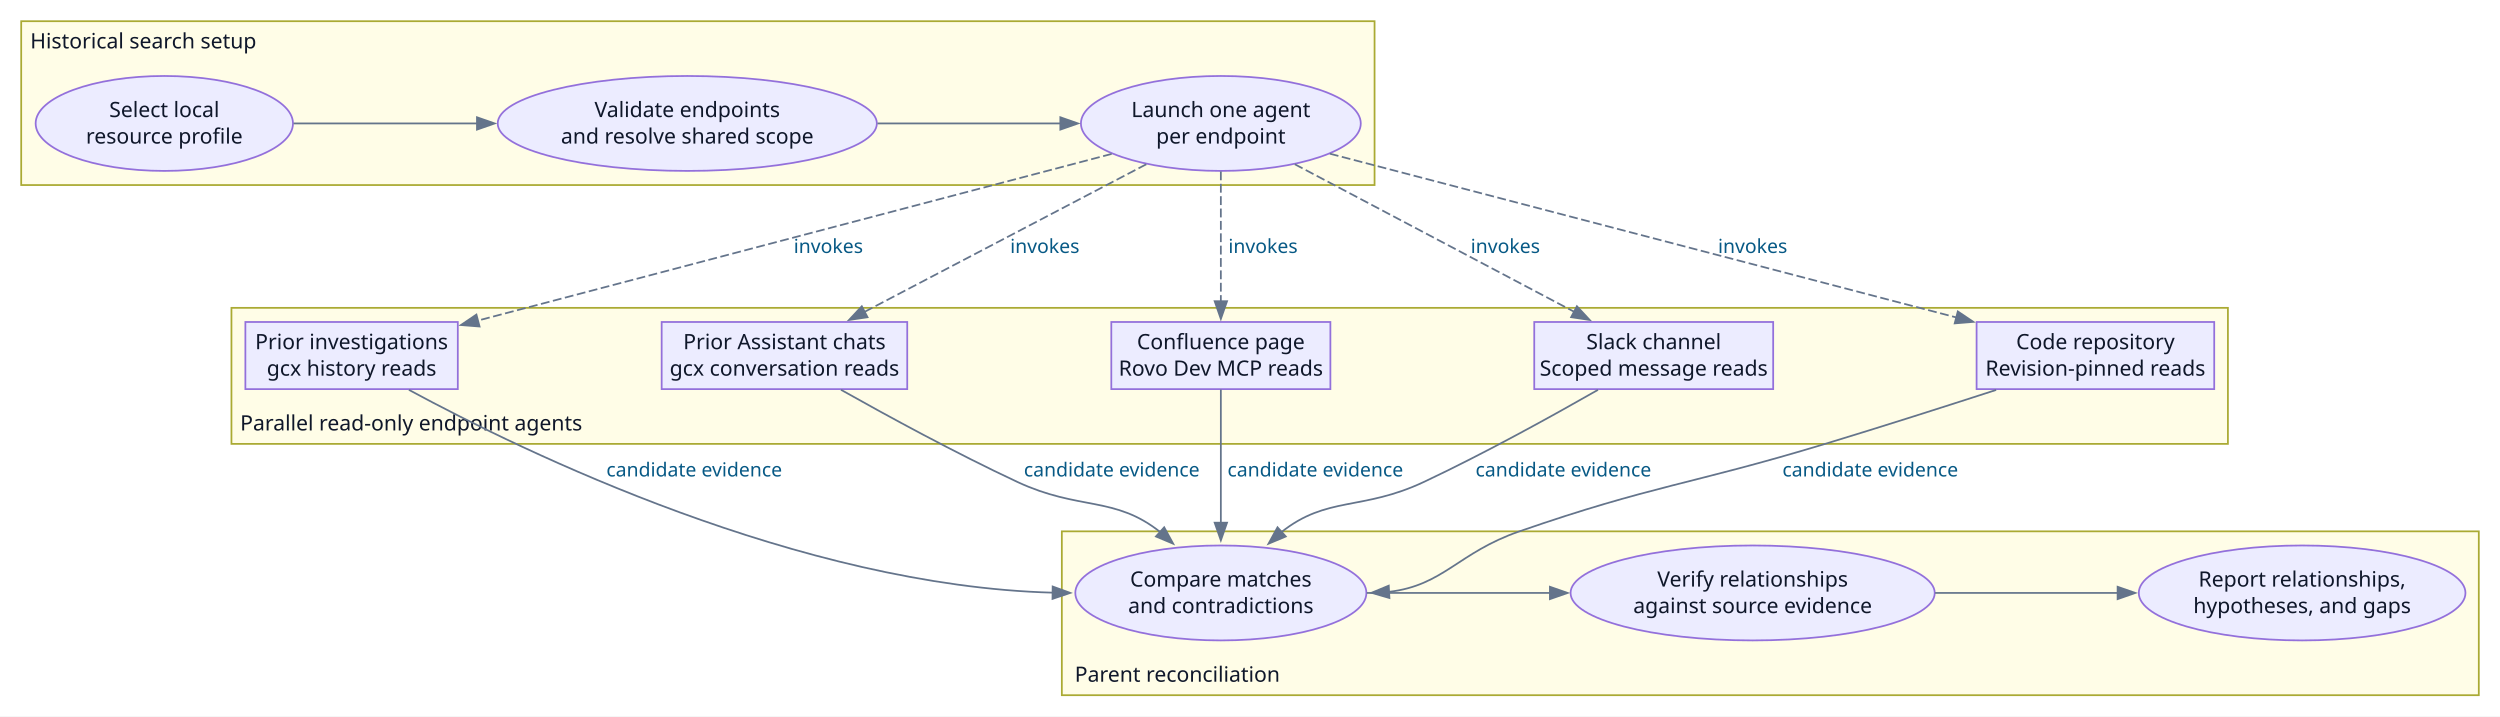
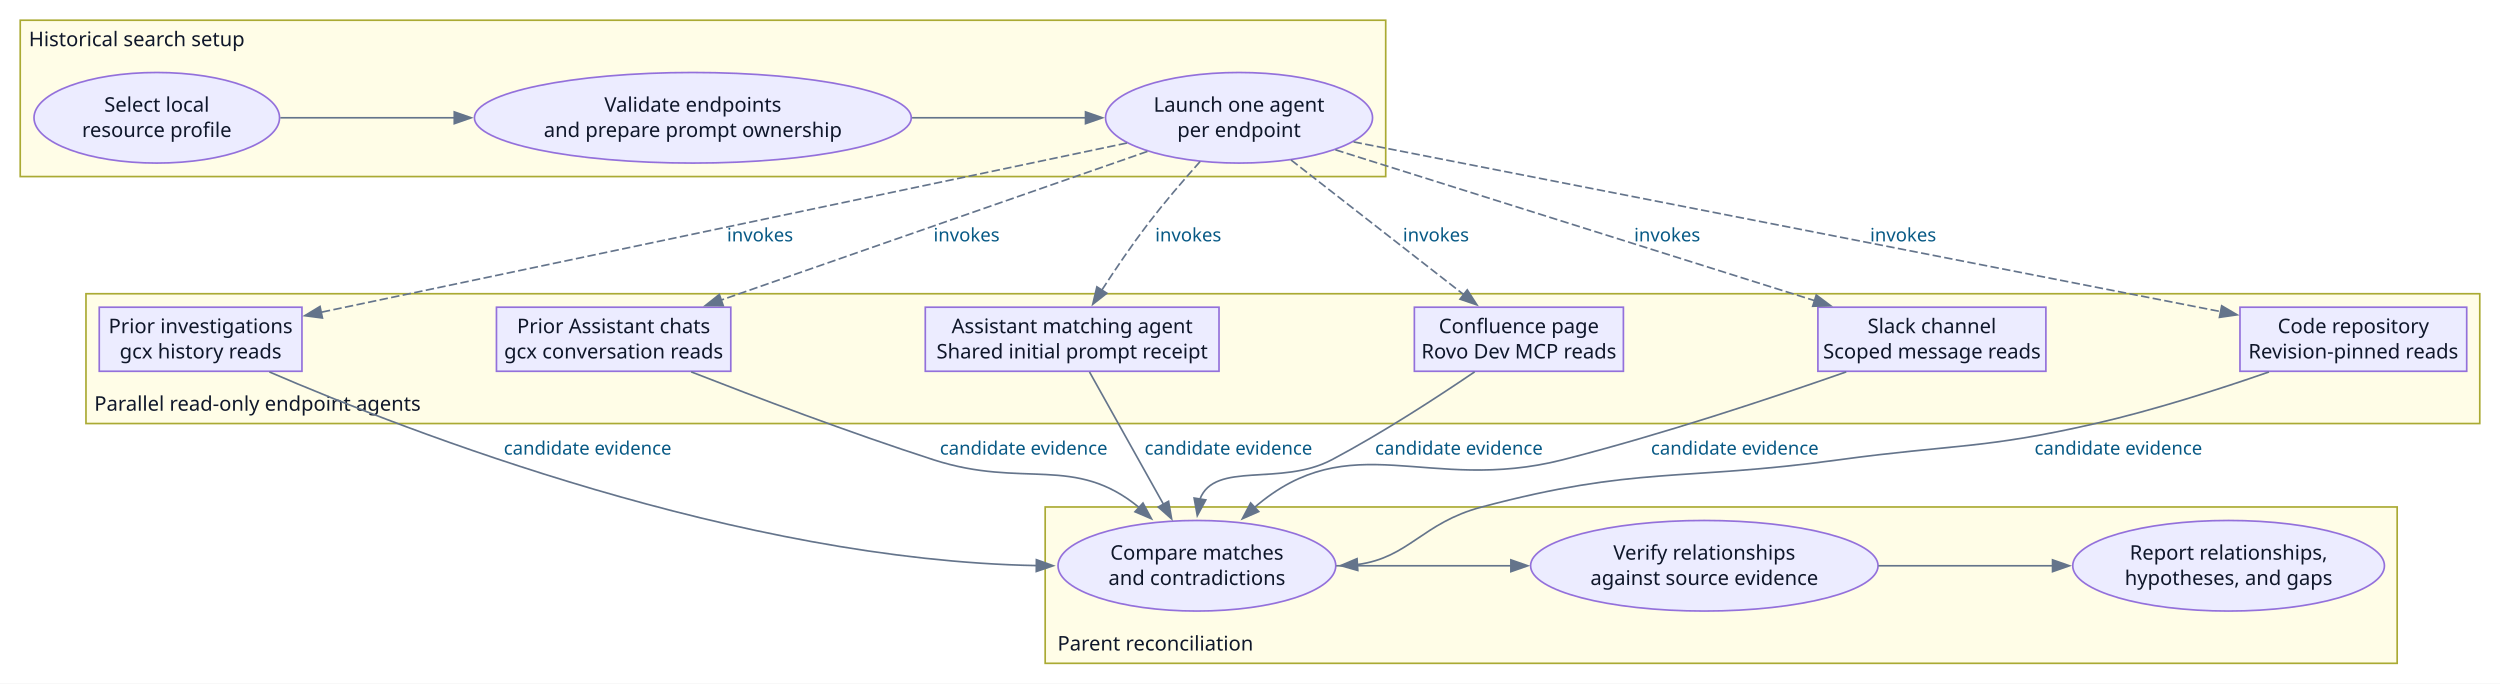
- <svg xmlns="http://www.w3.org/2000/svg" width="2830pt" height="811pt" viewBox="0.00 0.00 2830.00 811.00">
+ <svg xmlns="http://www.w3.org/2000/svg" width="2966pt" height="811pt" viewBox="0.00 0.00 2966.00 811.00">
  <g id="graph0" class="graph" transform="scale(2 2) rotate(0) translate(4 401.48)">
-     <polygon fill="#ffffff" stroke="none" points="-4,4 -4,-401.48 1411,-401.48 1411,4 -4,4" />
+     <polygon fill="#ffffff" stroke="none" points="-4,4 -4,-401.48 1479,-401.48 1479,4 -4,4" />
    <g id="clust1" class="cluster">
-       <polygon fill="#fffde7" stroke="#aaaa33" points="8,-296.74 8,-389.48 774,-389.48 774,-296.74 8,-296.74" />
+       <polygon fill="#fffde7" stroke="#aaaa33" points="8,-296.74 8,-389.48 818,-389.48 818,-296.74 8,-296.74" />
      <text xml:space="preserve" text-anchor="middle" x="77.12" y="-374.08" font-family="Trebuchet MS" font-size="12.00" fill="#0f172a">Historical search setup</text>
    </g>
    <g id="clust3" class="cluster">
-       <polygon fill="#fffde7" stroke="#aaaa33" points="127,-150.24 127,-227.24 1257,-227.24 1257,-150.24 127,-150.24" />
-       <text xml:space="preserve" text-anchor="middle" x="228.75" y="-157.84" font-family="Trebuchet MS" font-size="12.00" fill="#0f172a">Parallel read-only endpoint agents</text>
+       <polygon fill="#fffde7" stroke="#aaaa33" points="47,-150.24 47,-227.24 1467,-227.24 1467,-150.24 47,-150.24" />
+       <text xml:space="preserve" text-anchor="middle" x="148.75" y="-157.84" font-family="Trebuchet MS" font-size="12.00" fill="#0f172a">Parallel read-only endpoint agents</text>
    </g>
    <g id="clust5" class="cluster">
-       <polygon fill="#fffde7" stroke="#aaaa33" points="597,-8 597,-100.74 1399,-100.74 1399,-8 597,-8" />
-       <text xml:space="preserve" text-anchor="middle" x="662.38" y="-15.6" font-family="Trebuchet MS" font-size="12.00" fill="#0f172a">Parent reconciliation</text>
+       <polygon fill="#fffde7" stroke="#aaaa33" points="616,-8 616,-100.74 1418,-100.74 1418,-8 616,-8" />
+       <text xml:space="preserve" text-anchor="middle" x="681.38" y="-15.6" font-family="Trebuchet MS" font-size="12.00" fill="#0f172a">Parent reconciliation</text>
    </g>
    <g id="node1" class="node">
      <ellipse fill="#ececff" stroke="#9370db" cx="89" cy="-331.61" rx="72.83" ry="26.87" />
      <text xml:space="preserve" text-anchor="middle" x="89" y="-335.21" font-family="Trebuchet MS" font-size="12.00" fill="#0f172a">Select local</text>
      <text xml:space="preserve" text-anchor="middle" x="89" y="-320.21" font-family="Trebuchet MS" font-size="12.00" fill="#0f172a">resource profile</text>
    </g>
    <g id="node2" class="node">
-       <ellipse fill="#ececff" stroke="#9370db" cx="385" cy="-331.61" rx="107.3" ry="26.87" />
-       <text xml:space="preserve" text-anchor="middle" x="385" y="-335.21" font-family="Trebuchet MS" font-size="12.00" fill="#0f172a">Validate endpoints</text>
-       <text xml:space="preserve" text-anchor="middle" x="385" y="-320.21" font-family="Trebuchet MS" font-size="12.00" fill="#0f172a">and resolve shared scope</text>
+       <ellipse fill="#ececff" stroke="#9370db" cx="407" cy="-331.61" rx="129.58" ry="26.87" />
+       <text xml:space="preserve" text-anchor="middle" x="407" y="-335.21" font-family="Trebuchet MS" font-size="12.00" fill="#0f172a">Validate endpoints</text>
+       <text xml:space="preserve" text-anchor="middle" x="407" y="-320.21" font-family="Trebuchet MS" font-size="12.00" fill="#0f172a">and prepare prompt ownership</text>
    </g>
    <g id="edge1" class="edge">
-       <path fill="none" stroke="#64748b" d="M162.13,-331.61C196.83,-331.61 231.52,-331.61 266.22,-331.61" />
-       <polygon fill="#64748b" stroke="#64748b" points="265.97,-335.11 275.97,-331.61 265.97,-328.11 265.97,-335.11" />
+       <path fill="none" stroke="#64748b" d="M162.29,-331.61C196.79,-331.61 231.29,-331.61 265.8,-331.61" />
+       <polygon fill="#64748b" stroke="#64748b" points="265.48,-335.11 275.48,-331.61 265.48,-328.11 265.48,-335.11" />
    </g>
    <g id="node3" class="node">
-       <ellipse fill="#ececff" stroke="#9370db" cx="687" cy="-331.61" rx="79.2" ry="26.87" />
-       <text xml:space="preserve" text-anchor="middle" x="687" y="-335.21" font-family="Trebuchet MS" font-size="12.00" fill="#0f172a">Launch one agent</text>
-       <text xml:space="preserve" text-anchor="middle" x="687" y="-320.21" font-family="Trebuchet MS" font-size="12.00" fill="#0f172a">per endpoint</text>
+       <ellipse fill="#ececff" stroke="#9370db" cx="731" cy="-331.61" rx="79.2" ry="26.87" />
+       <text xml:space="preserve" text-anchor="middle" x="731" y="-335.21" font-family="Trebuchet MS" font-size="12.00" fill="#0f172a">Launch one agent</text>
+       <text xml:space="preserve" text-anchor="middle" x="731" y="-320.21" font-family="Trebuchet MS" font-size="12.00" fill="#0f172a">per endpoint</text>
    </g>
    <g id="edge2" class="edge">
-       <path fill="none" stroke="#64748b" d="M492.65,-331.61C527.24,-331.61 561.84,-331.61 596.43,-331.61" />
-       <polygon fill="#64748b" stroke="#64748b" points="596.15,-335.11 606.15,-331.61 596.15,-328.11 596.15,-335.11" />
+       <path fill="none" stroke="#64748b" d="M537.04,-331.61C571.45,-331.61 605.86,-331.61 640.28,-331.61" />
+       <polygon fill="#64748b" stroke="#64748b" points="639.93,-335.11 649.93,-331.61 639.93,-328.11 639.93,-335.11" />
    </g>
    <g id="node4" class="node">
-       <polygon fill="#ececff" stroke="#9370db" points="255.12,-219.24 134.88,-219.24 134.88,-181.24 255.12,-181.24 255.12,-219.24" />
-       <text xml:space="preserve" text-anchor="middle" x="195" y="-203.84" font-family="Trebuchet MS" font-size="12.00" fill="#0f172a">Prior investigations</text>
-       <text xml:space="preserve" text-anchor="middle" x="195" y="-188.84" font-family="Trebuchet MS" font-size="12.00" fill="#0f172a">gcx history reads</text>
+       <polygon fill="#ececff" stroke="#9370db" points="175.12,-219.24 54.88,-219.24 54.88,-181.24 175.12,-181.24 175.12,-219.24" />
+       <text xml:space="preserve" text-anchor="middle" x="115" y="-203.84" font-family="Trebuchet MS" font-size="12.00" fill="#0f172a">Prior investigations</text>
+       <text xml:space="preserve" text-anchor="middle" x="115" y="-188.84" font-family="Trebuchet MS" font-size="12.00" fill="#0f172a">gcx history reads</text>
+     </g>
+     <g id="edge10" class="edge">
+       <path fill="none" stroke="#64748b" stroke-dasharray="5,2" d="M664.49,-316.64C547.71,-292.12 306.79,-241.52 186.54,-216.26" />
+       <polygon fill="#64748b" stroke="#64748b" points="187.27,-212.84 176.77,-214.21 185.84,-219.69 187.27,-212.84" />
+       <text xml:space="preserve" text-anchor="middle" x="444" y="-258.29" font-family="Trebuchet MS" font-size="11.00" fill="#075985">  invokes</text>
+     </g>
+     <g id="node5" class="node">
+       <polygon fill="#ececff" stroke="#9370db" points="429.5,-219.24 290.5,-219.24 290.5,-181.24 429.5,-181.24 429.5,-219.24" />
+       <text xml:space="preserve" text-anchor="middle" x="360" y="-203.84" font-family="Trebuchet MS" font-size="12.00" fill="#0f172a">Prior Assistant chats</text>
+       <text xml:space="preserve" text-anchor="middle" x="360" y="-188.84" font-family="Trebuchet MS" font-size="12.00" fill="#0f172a">gcx conversation reads</text>
+     </g>
+     <g id="edge11" class="edge">
+       <path fill="none" stroke="#64748b" stroke-dasharray="5,2" d="M676.66,-311.66C609.37,-288.2 494.93,-248.29 423.62,-223.42" />
+       <polygon fill="#64748b" stroke="#64748b" points="425.01,-220.2 414.42,-220.22 422.71,-226.81 425.01,-220.2" />
+       <text xml:space="preserve" text-anchor="middle" x="566.5" y="-258.29" font-family="Trebuchet MS" font-size="11.00" fill="#075985">  invokes</text>
+     </g>
+     <g id="node6" class="node">
+       <polygon fill="#ececff" stroke="#9370db" points="719.12,-219.24 544.88,-219.24 544.88,-181.24 719.12,-181.24 719.12,-219.24" />
+       <text xml:space="preserve" text-anchor="middle" x="632" y="-203.84" font-family="Trebuchet MS" font-size="12.00" fill="#0f172a">Assistant matching agent</text>
+       <text xml:space="preserve" text-anchor="middle" x="632" y="-188.84" font-family="Trebuchet MS" font-size="12.00" fill="#0f172a">Shared initial prompt receipt</text>
+     </g>
+     <g id="edge12" class="edge">
+       <path fill="none" stroke="#64748b" stroke-dasharray="5,2" d="M707.9,-305.65C698.04,-294.61 686.61,-281.31 677,-268.74 667.35,-256.12 657.46,-241.51 649.42,-229.11" />
+       <polygon fill="#64748b" stroke="#64748b" points="652.57,-227.54 644.23,-221.01 646.68,-231.32 652.57,-227.54" />
+       <text xml:space="preserve" text-anchor="middle" x="698" y="-258.29" font-family="Trebuchet MS" font-size="11.00" fill="#075985">  invokes</text>
+     </g>
+     <g id="node7" class="node">
+       <polygon fill="#ececff" stroke="#9370db" points="959,-219.24 835,-219.24 835,-181.24 959,-181.24 959,-219.24" />
+       <text xml:space="preserve" text-anchor="middle" x="897" y="-203.84" font-family="Trebuchet MS" font-size="12.00" fill="#0f172a">Confluence page</text>
+       <text xml:space="preserve" text-anchor="middle" x="897" y="-188.84" font-family="Trebuchet MS" font-size="12.00" fill="#0f172a">Rovo Dev MCP reads</text>
+     </g>
+     <g id="edge13" class="edge">
+       <path fill="none" stroke="#64748b" stroke-dasharray="5,2" d="M761.83,-306.58C791.06,-283.8 834.81,-249.71 864.56,-226.52" />
+       <polygon fill="#64748b" stroke="#64748b" points="866.38,-229.54 872.12,-220.63 862.08,-224.02 866.38,-229.54" />
+       <text xml:space="preserve" text-anchor="middle" x="844.94" y="-258.29" font-family="Trebuchet MS" font-size="11.00" fill="#075985">  invokes</text>
+     </g>
+     <g id="node8" class="node">
+       <polygon fill="#ececff" stroke="#9370db" points="1209.62,-219.24 1074.38,-219.24 1074.38,-181.24 1209.62,-181.24 1209.62,-219.24" />
+       <text xml:space="preserve" text-anchor="middle" x="1142" y="-203.84" font-family="Trebuchet MS" font-size="12.00" fill="#0f172a">Slack channel</text>
+       <text xml:space="preserve" text-anchor="middle" x="1142" y="-188.84" font-family="Trebuchet MS" font-size="12.00" fill="#0f172a">Scoped message reads</text>
+     </g>
+     <g id="edge14" class="edge">
+       <path fill="none" stroke="#64748b" stroke-dasharray="5,2" d="M788.15,-312.62C862.51,-289.21 992.37,-248.34 1072.4,-223.15" />
+       <polygon fill="#64748b" stroke="#64748b" points="1073.41,-226.5 1081.9,-220.16 1071.31,-219.82 1073.41,-226.5" />
+       <text xml:space="preserve" text-anchor="middle" x="982.11" y="-258.29" font-family="Trebuchet MS" font-size="11.00" fill="#075985">  invokes</text>
+     </g>
+     <g id="node9" class="node">
+       <polygon fill="#ececff" stroke="#9370db" points="1459.25,-219.24 1324.75,-219.24 1324.75,-181.24 1459.25,-181.24 1459.25,-219.24" />
+       <text xml:space="preserve" text-anchor="middle" x="1392" y="-203.84" font-family="Trebuchet MS" font-size="12.00" fill="#0f172a">Code repository</text>
+       <text xml:space="preserve" text-anchor="middle" x="1392" y="-188.84" font-family="Trebuchet MS" font-size="12.00" fill="#0f172a">Revision-pinned reads</text>
+     </g>
+     <g id="edge15" class="edge">
+       <path fill="none" stroke="#64748b" stroke-dasharray="5,2" d="M798.94,-317.31C922.34,-293.16 1182.62,-242.22 1313.44,-216.62" />
+       <polygon fill="#64748b" stroke="#64748b" points="1313.91,-220.09 1323.05,-214.73 1312.57,-213.22 1313.91,-220.09" />
+       <text xml:space="preserve" text-anchor="middle" x="1122.08" y="-258.29" font-family="Trebuchet MS" font-size="11.00" fill="#075985">  invokes</text>
+     </g>
+     <g id="node10" class="node">
+       <ellipse fill="#ececff" stroke="#9370db" cx="706" cy="-65.87" rx="82.38" ry="26.87" />
+       <text xml:space="preserve" text-anchor="middle" x="706" y="-69.47" font-family="Trebuchet MS" font-size="12.00" fill="#0f172a">Compare matches</text>
+       <text xml:space="preserve" text-anchor="middle" x="706" y="-54.47" font-family="Trebuchet MS" font-size="12.00" fill="#0f172a">and contradictions</text>
+     </g>
+     <g id="edge16" class="edge">
+       <path fill="none" stroke="#64748b" d="M155.8,-180.84C238.96,-145.02 435.1,-69.14 610.99,-65.97" />
+       <polygon fill="#64748b" stroke="#64748b" points="610.79,-69.47 620.76,-65.88 610.73,-62.47 610.79,-69.47" />
+       <text xml:space="preserve" text-anchor="middle" x="341.71" y="-131.79" font-family="Trebuchet MS" font-size="11.00" fill="#075985">  candidate evidence</text>
+     </g>
+     <g id="edge17" class="edge">
+       <path fill="none" stroke="#64748b" d="M406.01,-180.88C444.2,-165.94 500.09,-144.79 549.75,-128.74 603.16,-111.48 633.44,-132.11 671.82,-100.34" />
+       <polygon fill="#64748b" stroke="#64748b" points="674.01,-103.08 679.03,-93.75 669.28,-97.91 674.01,-103.08" />
+       <text xml:space="preserve" text-anchor="middle" x="600.38" y="-131.79" font-family="Trebuchet MS" font-size="11.00" fill="#075985">  candidate evidence</text>
+     </g>
+     <g id="edge18" class="edge">
+       <path fill="none" stroke="#64748b" d="M642.29,-180.83C653.6,-160.61 672.04,-127.62 686.17,-102.33" />
+       <polygon fill="#64748b" stroke="#64748b" points="689.18,-104.13 691,-93.69 683.07,-100.71 689.18,-104.13" />
+       <text xml:space="preserve" text-anchor="middle" x="721.84" y="-131.79" font-family="Trebuchet MS" font-size="11.00" fill="#075985">  candidate evidence</text>
+     </g>
+     <g id="edge19" class="edge">
+       <path fill="none" stroke="#64748b" d="M870.79,-180.93C848.73,-165.93 816.06,-144.66 786,-128.74 755.78,-112.73 716.57,-128.2 707.79,-105.39" />
+       <polygon fill="#64748b" stroke="#64748b" points="711.27,-104.94 706.24,-95.61 704.35,-106.04 711.27,-104.94" />
+       <text xml:space="preserve" text-anchor="middle" x="858.58" y="-131.79" font-family="Trebuchet MS" font-size="11.00" fill="#075985">  candidate evidence</text>
+     </g>
+     <g id="edge20" class="edge">
+       <path fill="none" stroke="#64748b" d="M1091.2,-180.89C1047.15,-165.45 981.46,-143.59 923,-128.74 842.98,-108.41 797.21,-149.82 740.01,-100.33" />
+       <polygon fill="#64748b" stroke="#64748b" points="742.66,-98.02 732.96,-93.76 737.89,-103.14 742.66,-98.02" />
+       <text xml:space="preserve" text-anchor="middle" x="1022.22" y="-131.79" font-family="Trebuchet MS" font-size="11.00" fill="#075985">  candidate evidence</text>
+     </g>
+     <g id="edge21" class="edge">
+       <path fill="none" stroke="#64748b" d="M1341.95,-180.84C1312.35,-170.56 1273.94,-158.24 1239,-150.24 1172.5,-135 1154.6,-137.98 1087,-128.74 992.84,-115.86 966.85,-125.15 875,-100.74 839.45,-91.29 832,-70.67 801.15,-66.58" />
+       <polygon fill="#64748b" stroke="#64748b" points="801.43,-63.09 791.24,-65.96 801,-70.08 801.43,-63.09" />
+       <text xml:space="preserve" text-anchor="middle" x="1249.76" y="-131.79" font-family="Trebuchet MS" font-size="11.00" fill="#075985">  candidate evidence</text>
+     </g>
+     <g id="node11" class="node">
+       <ellipse fill="#ececff" stroke="#9370db" cx="1007" cy="-65.87" rx="103.06" ry="26.87" />
+       <text xml:space="preserve" text-anchor="middle" x="1007" y="-69.47" font-family="Trebuchet MS" font-size="12.00" fill="#0f172a">Verify relationships</text>
+       <text xml:space="preserve" text-anchor="middle" x="1007" y="-54.47" font-family="Trebuchet MS" font-size="12.00" fill="#0f172a">against source evidence</text>
+     </g>
+     <g id="edge8" class="edge">
+       <path fill="none" stroke="#64748b" d="M788.6,-65.87C823.24,-65.87 857.88,-65.87 892.52,-65.87" />
+       <polygon fill="#64748b" stroke="#64748b" points="892.26,-69.37 902.26,-65.87 892.26,-62.37 892.26,-69.37" />
+     </g>
+     <g id="node12" class="node">
+       <ellipse fill="#ececff" stroke="#9370db" cx="1318" cy="-65.87" rx="92.45" ry="26.87" />
+       <text xml:space="preserve" text-anchor="middle" x="1318" y="-69.47" font-family="Trebuchet MS" font-size="12.00" fill="#0f172a">Report relationships,</text>
+       <text xml:space="preserve" text-anchor="middle" x="1318" y="-54.47" font-family="Trebuchet MS" font-size="12.00" fill="#0f172a">hypotheses, and gaps</text>
    </g>
    <g id="edge9" class="edge">
-       <path fill="none" stroke="#64748b" stroke-dasharray="5,2" d="M625.19,-314.36C533.83,-290.33 363.17,-245.46 266.53,-220.05" />
-       <polygon fill="#64748b" stroke="#64748b" points="267.43,-216.67 256.87,-217.51 265.65,-223.44 267.43,-216.67" />
-       <text xml:space="preserve" text-anchor="middle" x="462" y="-258.29" font-family="Trebuchet MS" font-size="11.00" fill="#075985">  invokes</text>
-     </g>
-     <g id="node5" class="node">
-       <polygon fill="#ececff" stroke="#9370db" points="509.5,-219.24 370.5,-219.24 370.5,-181.24 509.5,-181.24 509.5,-219.24" />
-       <text xml:space="preserve" text-anchor="middle" x="440" y="-203.84" font-family="Trebuchet MS" font-size="12.00" fill="#0f172a">Prior Assistant chats</text>
-       <text xml:space="preserve" text-anchor="middle" x="440" y="-188.84" font-family="Trebuchet MS" font-size="12.00" fill="#0f172a">gcx conversation reads</text>
-     </g>
-     <g id="edge10" class="edge">
-       <path fill="none" stroke="#64748b" stroke-dasharray="5,2" d="M644.82,-308.52C600.46,-285.29 530.91,-248.86 485.39,-225.01" />
-       <polygon fill="#64748b" stroke="#64748b" points="487.03,-221.92 476.55,-220.38 483.78,-228.12 487.03,-221.92" />
-       <text xml:space="preserve" text-anchor="middle" x="584.5" y="-258.29" font-family="Trebuchet MS" font-size="11.00" fill="#075985">  invokes</text>
-     </g>
-     <g id="node6" class="node">
-       <polygon fill="#ececff" stroke="#9370db" points="749,-219.24 625,-219.24 625,-181.24 749,-181.24 749,-219.24" />
-       <text xml:space="preserve" text-anchor="middle" x="687" y="-203.84" font-family="Trebuchet MS" font-size="12.00" fill="#0f172a">Confluence page</text>
-       <text xml:space="preserve" text-anchor="middle" x="687" y="-188.84" font-family="Trebuchet MS" font-size="12.00" fill="#0f172a">Rovo Dev MCP reads</text>
-     </g>
-     <g id="edge11" class="edge">
-       <path fill="none" stroke="#64748b" stroke-dasharray="5,2" d="M687,-304.43C687,-283.12 687,-253.06 687,-230.87" />
-       <polygon fill="#64748b" stroke="#64748b" points="690.5,-230.98 687,-220.98 683.5,-230.98 690.5,-230.98" />
-       <text xml:space="preserve" text-anchor="middle" x="708" y="-258.29" font-family="Trebuchet MS" font-size="11.00" fill="#075985">  invokes</text>
-     </g>
-     <g id="node7" class="node">
-       <polygon fill="#ececff" stroke="#9370db" points="999.62,-219.24 864.38,-219.24 864.38,-181.24 999.62,-181.24 999.62,-219.24" />
-       <text xml:space="preserve" text-anchor="middle" x="932" y="-203.84" font-family="Trebuchet MS" font-size="12.00" fill="#0f172a">Slack channel</text>
-       <text xml:space="preserve" text-anchor="middle" x="932" y="-188.84" font-family="Trebuchet MS" font-size="12.00" fill="#0f172a">Scoped message reads</text>
-     </g>
-     <g id="edge12" class="edge">
-       <path fill="none" stroke="#64748b" stroke-dasharray="5,2" d="M728.84,-308.52C772.84,-285.29 841.82,-248.86 886.98,-225.01" />
-       <polygon fill="#64748b" stroke="#64748b" points="888.53,-228.15 895.74,-220.39 885.26,-221.96 888.53,-228.15" />
-       <text xml:space="preserve" text-anchor="middle" x="845.17" y="-258.29" font-family="Trebuchet MS" font-size="11.00" fill="#075985">  invokes</text>
-     </g>
-     <g id="node8" class="node">
-       <polygon fill="#ececff" stroke="#9370db" points="1249.25,-219.24 1114.75,-219.24 1114.75,-181.24 1249.25,-181.24 1249.25,-219.24" />
-       <text xml:space="preserve" text-anchor="middle" x="1182" y="-203.84" font-family="Trebuchet MS" font-size="12.00" fill="#0f172a">Code repository</text>
-       <text xml:space="preserve" text-anchor="middle" x="1182" y="-188.84" font-family="Trebuchet MS" font-size="12.00" fill="#0f172a">Revision-pinned reads</text>
-     </g>
-     <g id="edge13" class="edge">
-       <path fill="none" stroke="#64748b" stroke-dasharray="5,2" d="M748.69,-314.49C838.4,-291.04 1004.87,-247.53 1103.3,-221.81" />
-       <polygon fill="#64748b" stroke="#64748b" points="1104.12,-225.21 1112.91,-219.3 1102.35,-218.44 1104.12,-225.21" />
-       <text xml:space="preserve" text-anchor="middle" x="985.14" y="-258.29" font-family="Trebuchet MS" font-size="11.00" fill="#075985">  invokes</text>
-     </g>
-     <g id="node9" class="node">
-       <ellipse fill="#ececff" stroke="#9370db" cx="687" cy="-65.87" rx="82.38" ry="26.87" />
-       <text xml:space="preserve" text-anchor="middle" x="687" y="-69.47" font-family="Trebuchet MS" font-size="12.00" fill="#0f172a">Compare matches</text>
-       <text xml:space="preserve" text-anchor="middle" x="687" y="-54.47" font-family="Trebuchet MS" font-size="12.00" fill="#0f172a">and contradictions</text>
-     </g>
-     <g id="edge14" class="edge">
-       <path fill="none" stroke="#64748b" d="M227.43,-180.84C293.31,-145.18 448.78,-69.82 592.1,-66.02" />
-       <polygon fill="#64748b" stroke="#64748b" points="591.81,-69.52 601.76,-65.89 591.72,-62.52 591.81,-69.52" />
-       <text xml:space="preserve" text-anchor="middle" x="386.08" y="-131.79" font-family="Trebuchet MS" font-size="11.00" fill="#075985">  candidate evidence</text>
-     </g>
-     <g id="edge15" class="edge">
-       <path fill="none" stroke="#64748b" d="M471.99,-180.86C498.37,-166.02 536.97,-144.99 571.75,-128.74 606.92,-112.31 626.89,-120.96 652.87,-100.18" />
-       <polygon fill="#64748b" stroke="#64748b" points="654.93,-103.03 660.02,-93.74 650.25,-97.83 654.93,-103.03" />
-       <text xml:space="preserve" text-anchor="middle" x="622.38" y="-131.79" font-family="Trebuchet MS" font-size="11.00" fill="#075985">  candidate evidence</text>
-     </g>
-     <g id="edge16" class="edge">
-       <path fill="none" stroke="#64748b" d="M687,-181.01C687,-162.58 687,-132.97 687,-105.37" />
-       <polygon fill="#64748b" stroke="#64748b" points="690.5,-105.63 687,-95.63 683.5,-105.63 690.5,-105.63" />
-       <text xml:space="preserve" text-anchor="middle" x="737.62" y="-131.79" font-family="Trebuchet MS" font-size="11.00" fill="#075985">  candidate evidence</text>
-     </g>
-     <g id="edge17" class="edge">
-       <path fill="none" stroke="#64748b" d="M900.46,-180.83C874.45,-165.97 836.37,-144.94 802,-128.74 766.97,-112.23 747.03,-120.88 721.12,-100.16" />
-       <polygon fill="#64748b" stroke="#64748b" points="723.76,-97.83 713.98,-93.74 719.07,-103.03 723.76,-97.83" />
-       <text xml:space="preserve" text-anchor="middle" x="878.02" y="-131.79" font-family="Trebuchet MS" font-size="11.00" fill="#075985">  candidate evidence</text>
-     </g>
-     <g id="edge18" class="edge">
-       <path fill="none" stroke="#64748b" d="M1125.82,-180.78C1096.95,-171.42 1061.16,-159.99 1029,-150.24 952.46,-127.04 931.57,-126.91 856,-100.74 821.24,-88.7 813.16,-70.15 782.18,-66.5" />
-       <polygon fill="#64748b" stroke="#64748b" points="782.41,-63.01 772.24,-65.95 782.03,-70 782.41,-63.01" />
-       <text xml:space="preserve" text-anchor="middle" x="1051.72" y="-131.79" font-family="Trebuchet MS" font-size="11.00" fill="#075985">  candidate evidence</text>
-     </g>
-     <g id="node10" class="node">
-       <ellipse fill="#ececff" stroke="#9370db" cx="988" cy="-65.87" rx="103.06" ry="26.87" />
-       <text xml:space="preserve" text-anchor="middle" x="988" y="-69.47" font-family="Trebuchet MS" font-size="12.00" fill="#0f172a">Verify relationships</text>
-       <text xml:space="preserve" text-anchor="middle" x="988" y="-54.47" font-family="Trebuchet MS" font-size="12.00" fill="#0f172a">against source evidence</text>
-     </g>
-     <g id="edge7" class="edge">
-       <path fill="none" stroke="#64748b" d="M769.6,-65.87C804.24,-65.87 838.88,-65.87 873.52,-65.87" />
-       <polygon fill="#64748b" stroke="#64748b" points="873.26,-69.37 883.26,-65.87 873.26,-62.37 873.26,-69.37" />
-     </g>
-     <g id="node11" class="node">
-       <ellipse fill="#ececff" stroke="#9370db" cx="1299" cy="-65.87" rx="92.45" ry="26.87" />
-       <text xml:space="preserve" text-anchor="middle" x="1299" y="-69.47" font-family="Trebuchet MS" font-size="12.00" fill="#0f172a">Report relationships,</text>
-       <text xml:space="preserve" text-anchor="middle" x="1299" y="-54.47" font-family="Trebuchet MS" font-size="12.00" fill="#0f172a">hypotheses, and gaps</text>
-     </g>
-     <g id="edge8" class="edge">
-       <path fill="none" stroke="#64748b" d="M1091.26,-65.87C1125.8,-65.87 1160.34,-65.87 1194.87,-65.87" />
-       <polygon fill="#64748b" stroke="#64748b" points="1194.57,-69.37 1204.57,-65.87 1194.57,-62.37 1194.57,-69.37" />
+       <path fill="none" stroke="#64748b" d="M1110.26,-65.87C1144.8,-65.87 1179.34,-65.87 1213.87,-65.87" />
+       <polygon fill="#64748b" stroke="#64748b" points="1213.57,-69.37 1223.57,-65.87 1213.57,-62.37 1213.57,-69.37" />
    </g>
  </g>
</svg>
